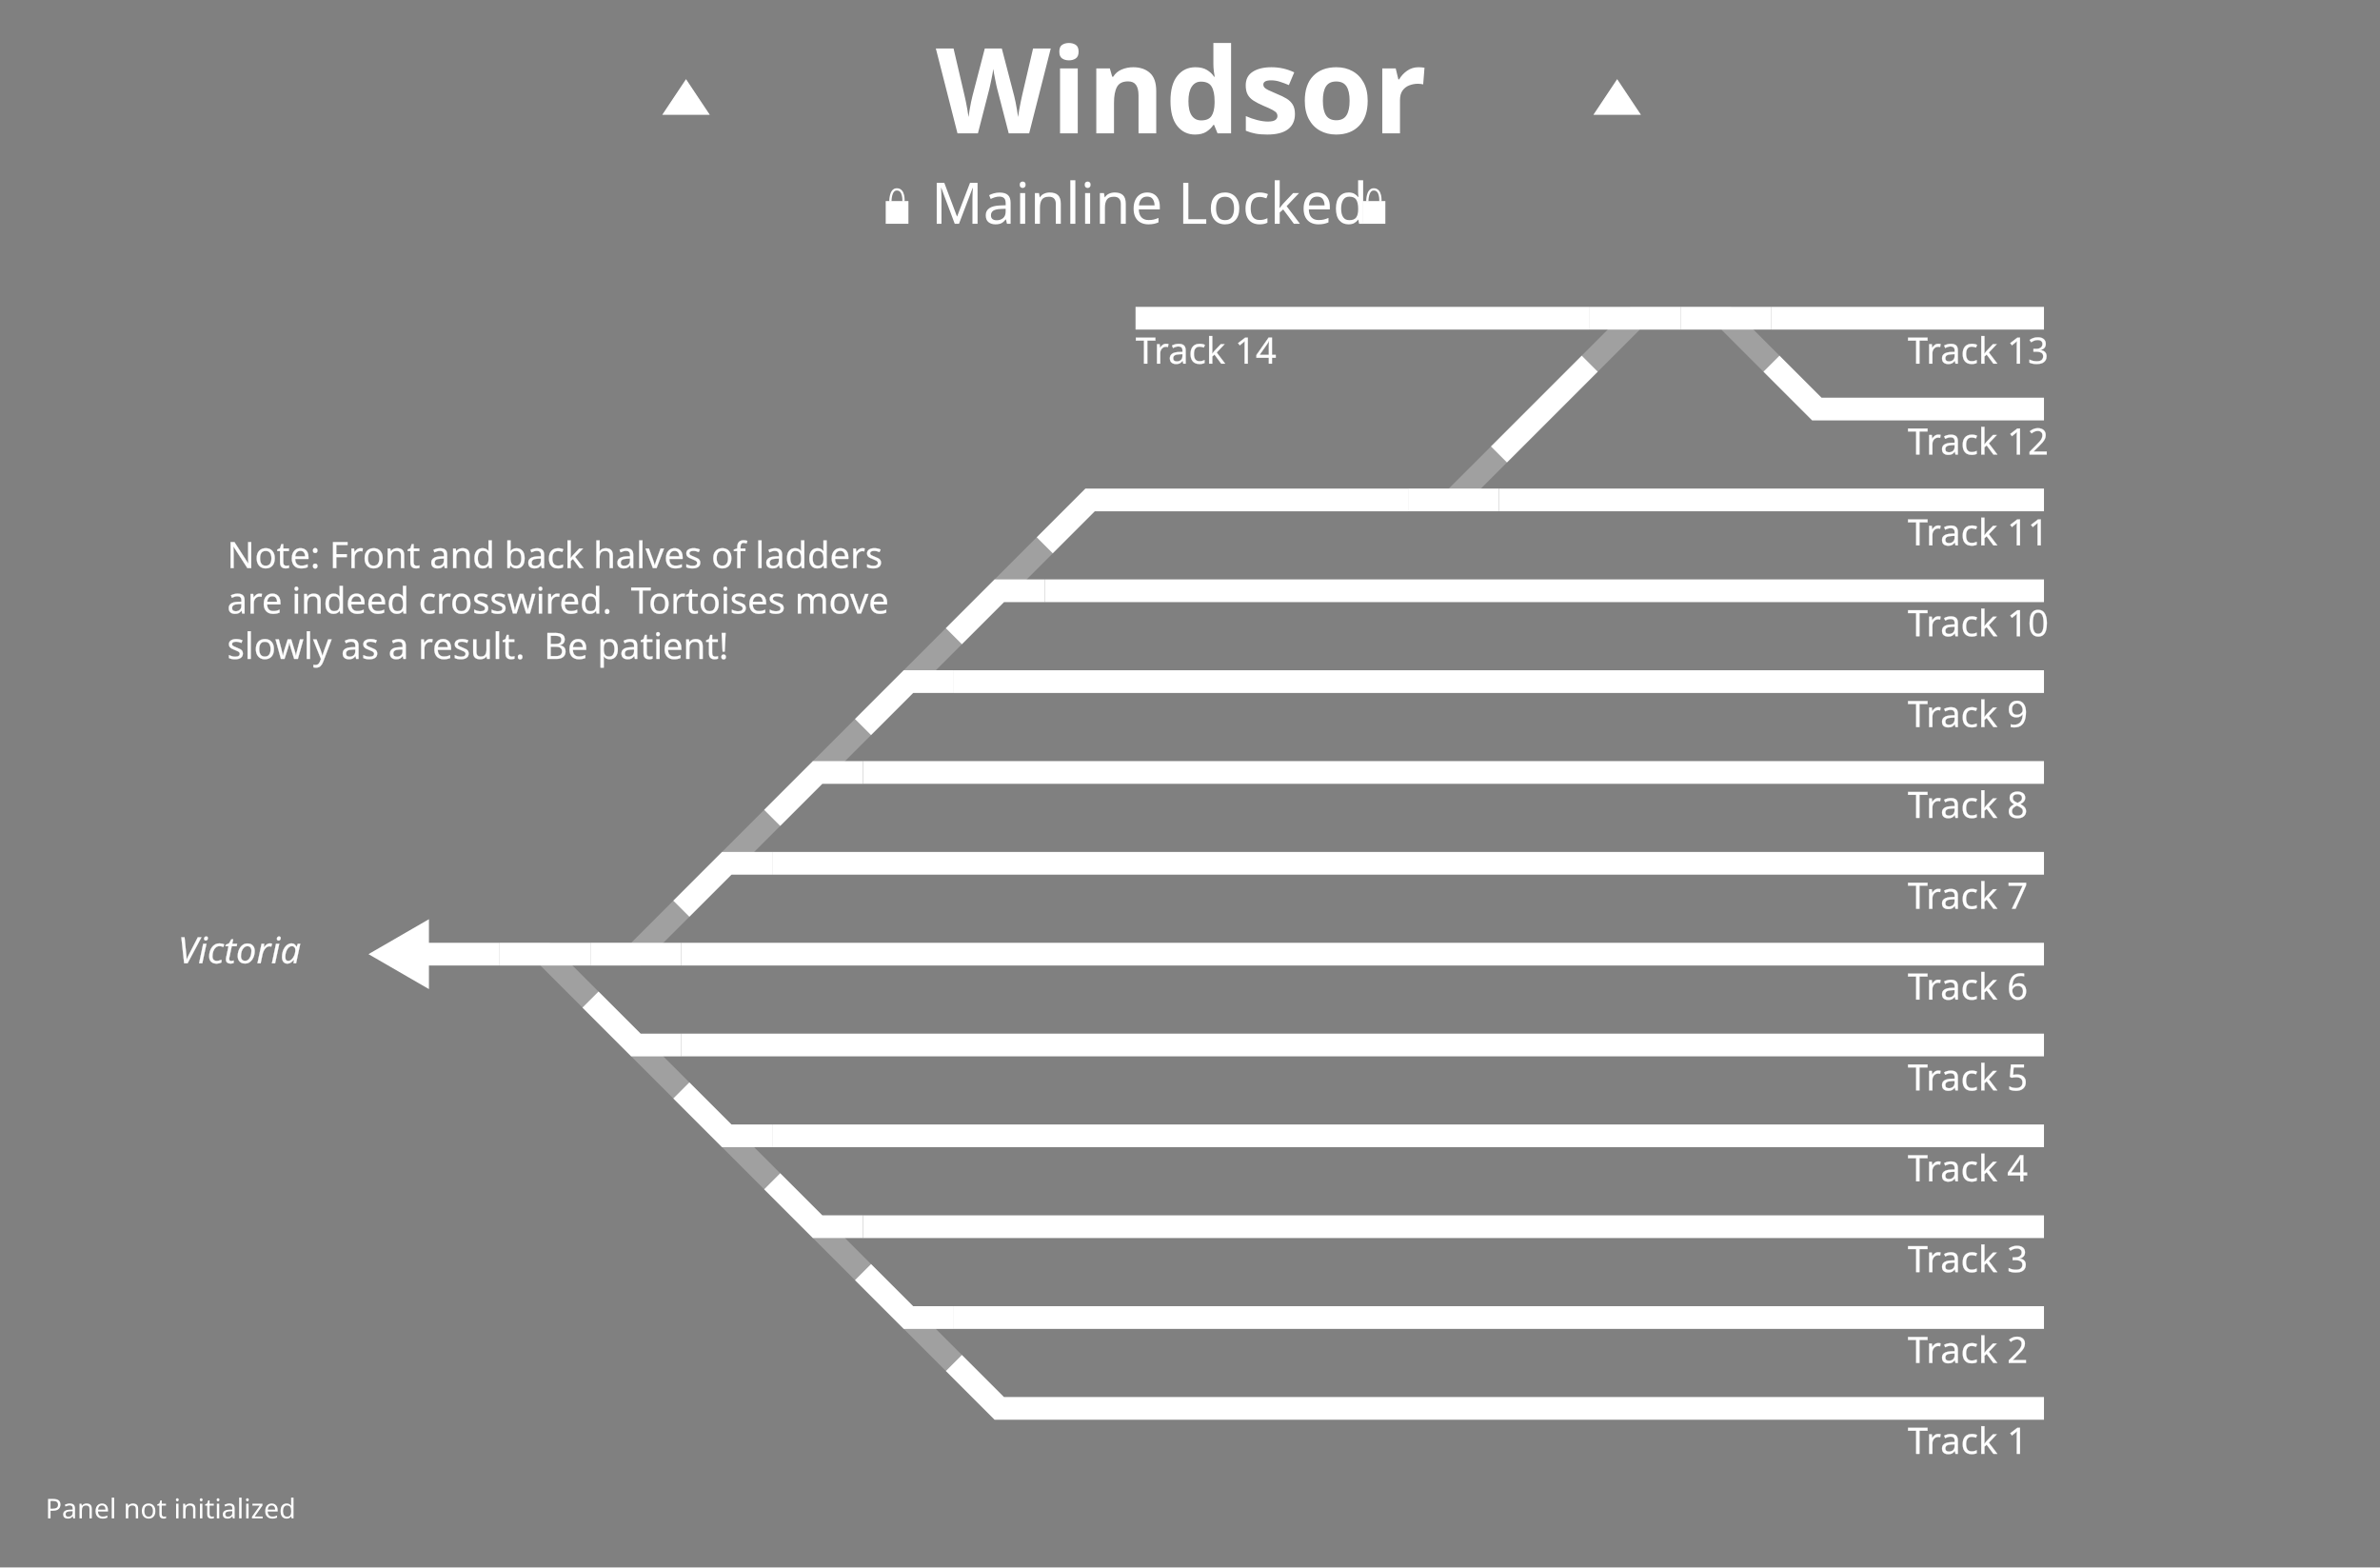
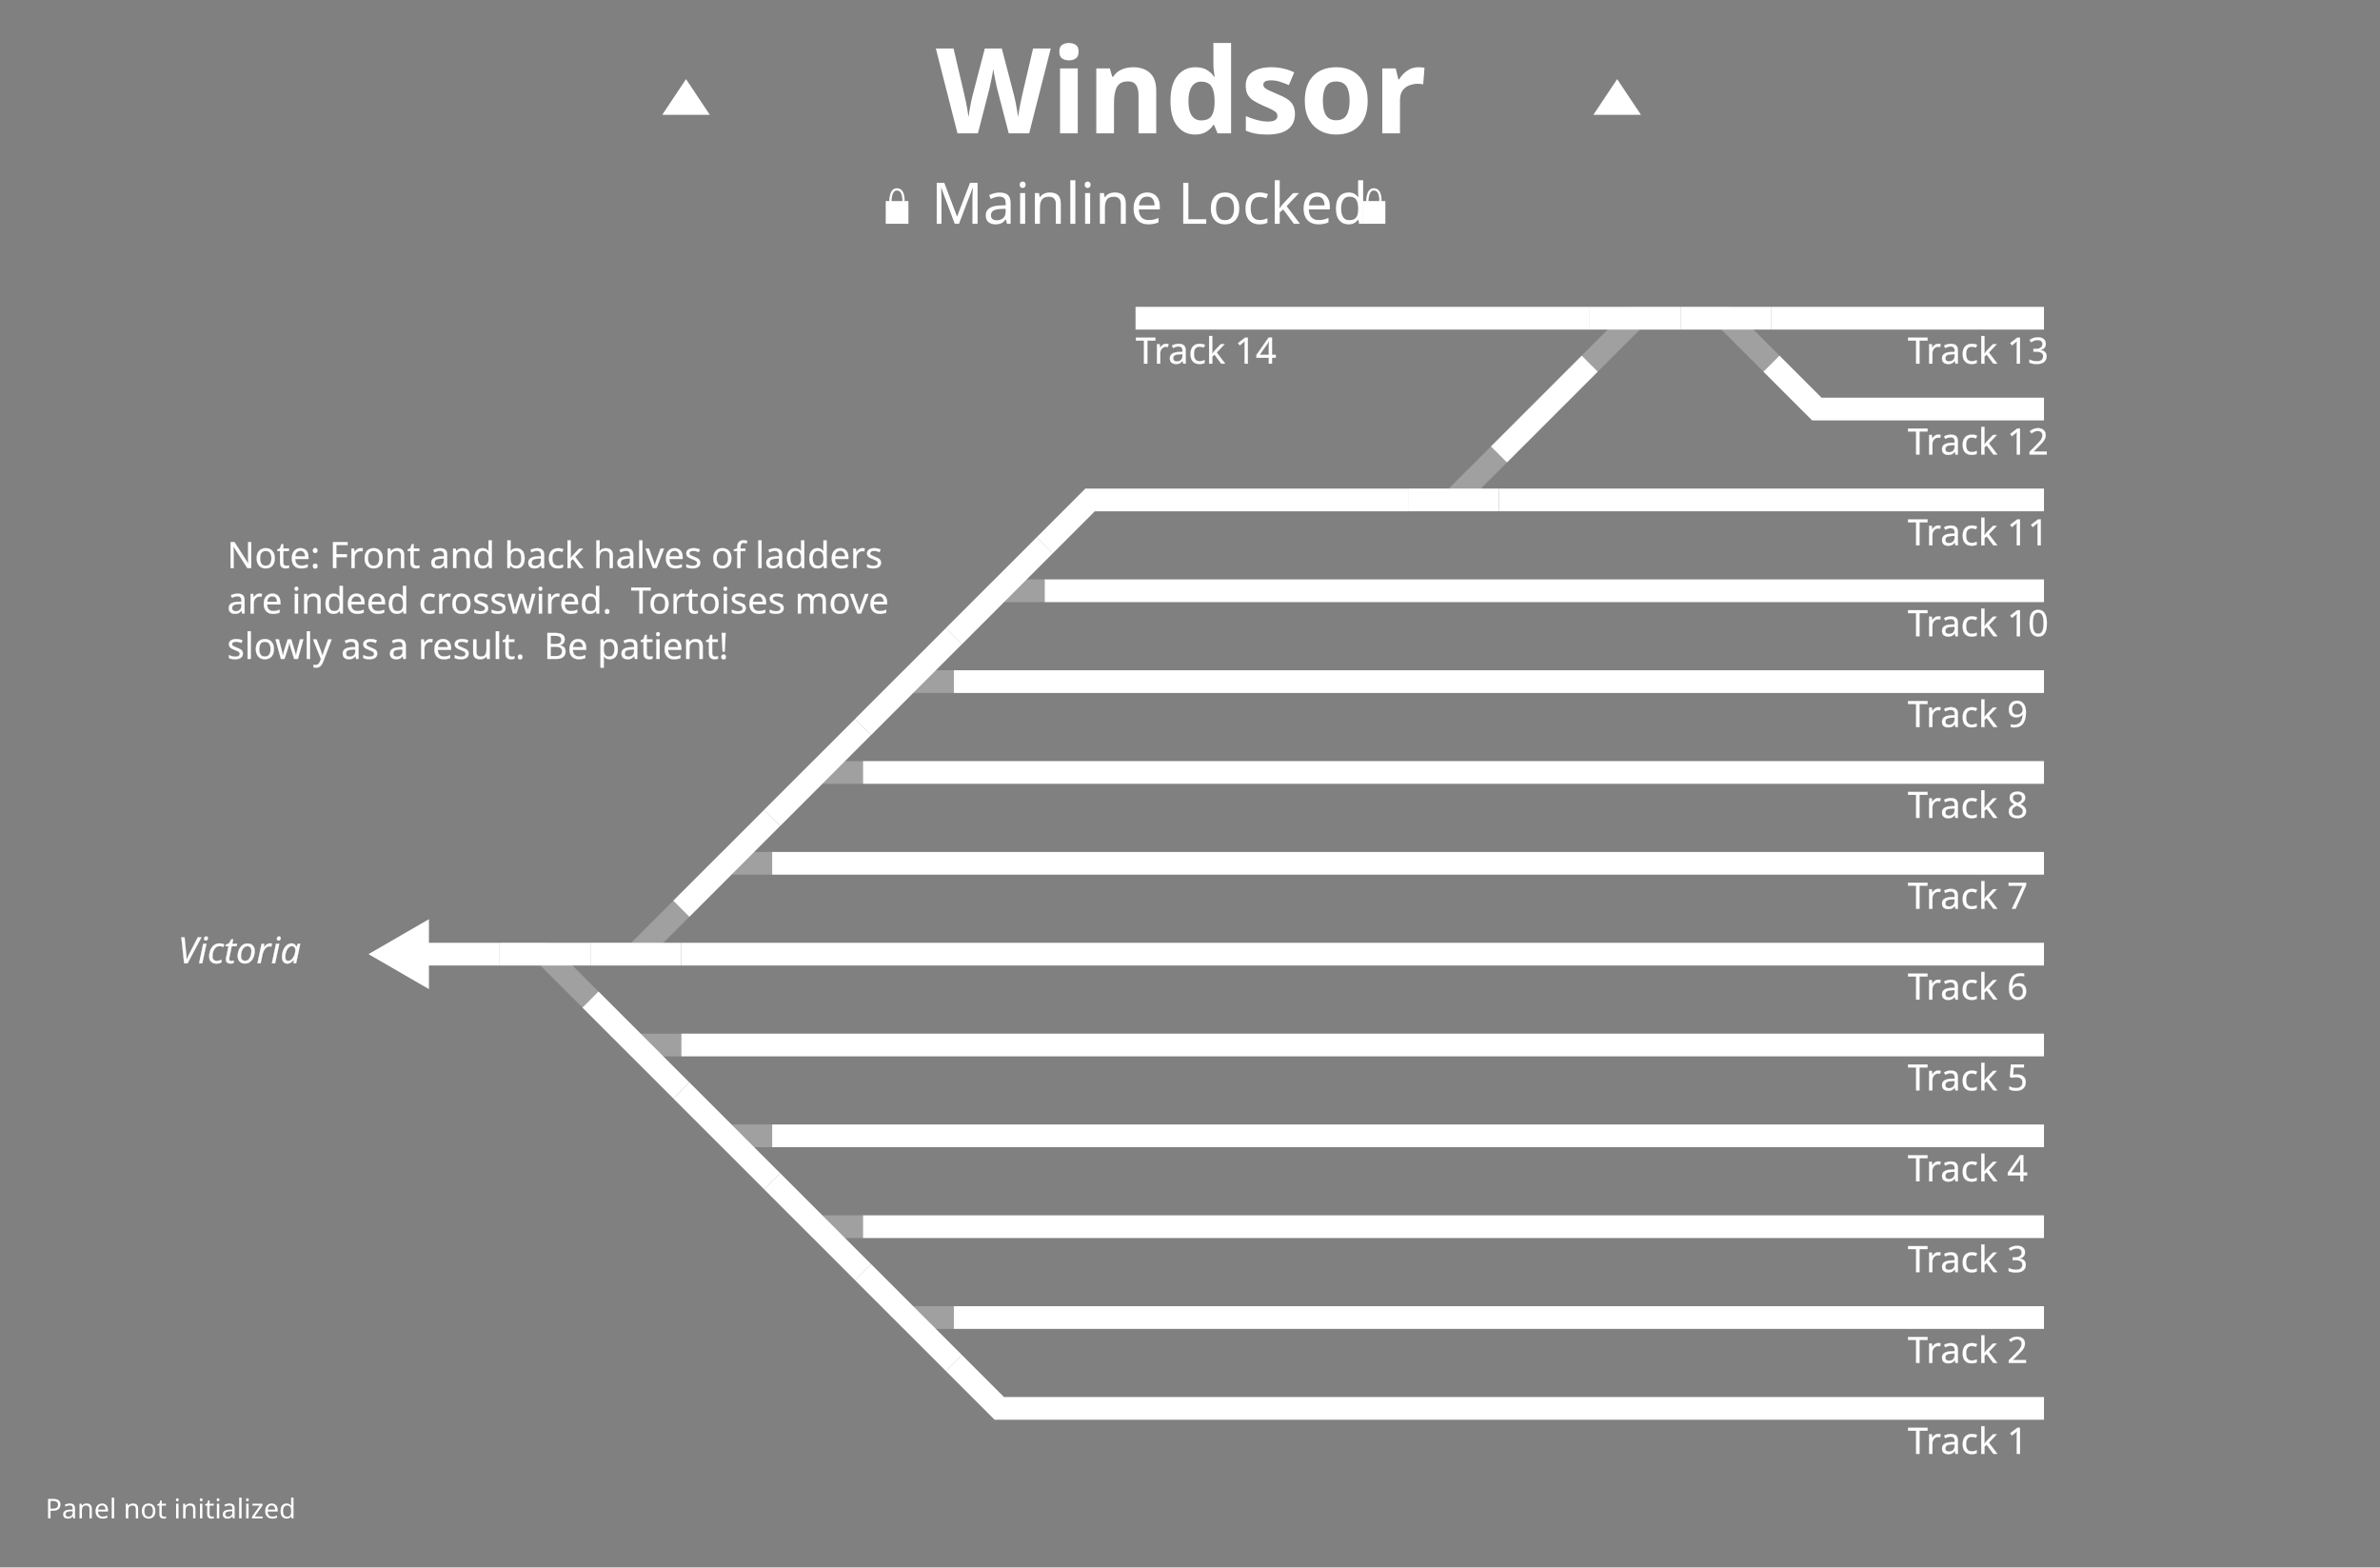
<svg xmlns="http://www.w3.org/2000/svg" xmlns:xlink="http://www.w3.org/1999/xlink" width="1047.958" height="690.115" id="svg2" version="1.1">
  <defs id="defs4">
    <linearGradient id="linearGradient5066">
      <stop style="stop-color:#000000;stop-opacity:0.188;" offset="0" id="stop5068" />
      <stop style="stop-color:#000000;stop-opacity:0;" offset="1" id="stop5070" />
    </linearGradient>
    <linearGradient id="linearGradient4692">
      <stop id="stop4694" offset="0" style="stop-color:#ffffff;stop-opacity:0.753;" />
      <stop id="stop4696" offset="1" style="stop-color:#ffffff;stop-opacity:0;" />
    </linearGradient>
    <linearGradient id="linearGradient4186">
      <stop style="stop-color:#808080;stop-opacity:1;" offset="0" id="stop4188" />
      <stop style="stop-color:#000000;stop-opacity:0;" offset="1" id="stop4190" />
    </linearGradient>
    <linearGradient id="linearGradient4137" paint="solid">
      <stop style="stop-color:#00ff00;stop-opacity:1;" offset="0" id="stop4139" />
    </linearGradient>
    <linearGradient xlink:href="#linearGradient4186" id="linearGradient4976" gradientUnits="userSpaceOnUse" x1="39.5" y1="75.114" x2="70.5" y2="75.114" />
    <linearGradient xlink:href="#linearGradient4186" id="linearGradient4978" gradientUnits="userSpaceOnUse" x1="39.5" y1="75.114" x2="70.5" y2="75.114" />
    <radialGradient xlink:href="#linearGradient4692" id="radialGradient5060" gradientUnits="userSpaceOnUse" cx="55" cy="75.114" fx="55" fy="75.114" r="15" />
    <radialGradient xlink:href="#linearGradient5066" id="radialGradient5064" gradientUnits="userSpaceOnUse" cx="55" cy="75.114" fx="55" fy="75.114" r="15" />
    <radialGradient xlink:href="#linearGradient4692" id="radialGradient4247" gradientUnits="userSpaceOnUse" cx="55" cy="75.114" fx="55" fy="75.114" r="15" />
    <radialGradient xlink:href="#linearGradient5066" id="radialGradient4249" gradientUnits="userSpaceOnUse" cx="55" cy="75.114" fx="55" fy="75.114" r="15" />
    <radialGradient xlink:href="#linearGradient5066" id="radialGradient4251" gradientUnits="userSpaceOnUse" cx="55" cy="75.114" fx="55" fy="75.114" r="15" />
    <linearGradient xlink:href="#linearGradient4186" id="linearGradient4253" gradientUnits="userSpaceOnUse" x1="39.5" y1="75.114" x2="70.5" y2="75.114" />
    <linearGradient xlink:href="#linearGradient4186" id="linearGradient4255" gradientUnits="userSpaceOnUse" x1="39.5" y1="75.114" x2="70.5" y2="75.114" />
    <marker orient="auto" refY="0" refX="0.6" id="TriangleAuthNBMarker" style="overflow:visible">
      <path id="TriangleAuthNBMarkerPath" d="m 5.77,0 -8.65,5 0,-10 8.65,5 z" style="fill:#00ff00;fill-rule:evenodd;stroke:#00ff00;stroke-width:1pt;marker-start:none" transform="scale(0.2,0.2)" />
    </marker>
    <marker orient="auto" refY="0" refX="-0.6" id="TriangleAuthSBMarker" style="overflow:visible">
      <path id="TriangleAuthSBMarkerPath" d="m 5.77,0 -8.65,5 0,-10 8.65,5 z" style="fill:#00ff00;fill-rule:evenodd;stroke:#00ff00;stroke-width:1pt;marker-start:none" transform="scale(-0.2,-0.2)" />
    </marker>
    <marker orient="auto" refY="0" refX="0.6" id="TriangleOccupiedNBMarker" style="overflow:visible">
      <path id="TriangleOccupiedNBMarkerPath" d="m 5.77,0 -8.65,5 0,-10 8.65,5 z" style="fill:#ff0000;fill-rule:evenodd;stroke:#ff0000;stroke-width:1pt;marker-start:none" transform="scale(0.2,0.2)" />
    </marker>
    <marker orient="auto" refY="0" refX="-0.6" id="TriangleOccupiedSBMarker" style="overflow:visible">
      <path id="TriangleOccupiedSBMarkerPath" d="m 5.77,0 -8.65,5 0,-10 8.65,5 z" style="fill:#ff0000;fill-rule:evenodd;stroke:#ff0000;stroke-width:1pt;marker-start:none" transform="scale(-0.2,-0.2)" />
    </marker>
    <marker orient="auto" refY="0" refX="0" id="TriangleOutM" style="overflow:visible">
      <path id="path4051" d="m 5.77,0 -8.65,5 0,-10 8.65,5 z" style="fill:#ffffff;fill-rule:evenodd;stroke:#ffffff;stroke-width:1pt;marker-start:none" transform="scale(0.25,0.25)" />
    </marker>
    <marker orient="auto" refY="0" refX="0" id="StopM" style="overflow:visible">
      <path id="path4078" d="M 0,5.65 0,-5.65" style="fill:none;stroke:#ffffff;stroke-width:2pt" transform="scale(0.4,0.4)" />
    </marker>
    <marker orient="auto" refY="0" refX="0" id="TriangleInM" style="overflow:visible">
      <path id="path4042" d="m 5.77,0 -8.65,5 0,-10 8.65,5 z" style="fill:#ffffff;fill-rule:evenodd;stroke:#ffffff;stroke-width:1pt;marker-start:none" transform="scale(-0.25,-0.25)" />
    </marker>
    <symbol id="turnout_0deg">
      <path style="fill:none;stroke:#ffffff;stroke-width:10;stroke-linecap:butt;stroke-linejoin:miter;stroke-miterlimit:4;stroke-opacity:0.25;stroke-dasharray:none" d="m 80,300 40,0" id="path3179" />
      <path id="path3181" d="m 80,280 20,20" style="fill:none;stroke:#ffffff;stroke-width:10;stroke-linecap:butt;stroke-linejoin:miter;stroke-miterlimit:4;stroke-opacity:0.25;stroke-dasharray:none" />
    </symbol>
    <symbol id="turnout_45deg">
      <path id="path3201" d="m 260,360 40,40" style="fill:none;stroke:#ffffff;stroke-width:10;stroke-linecap:butt;stroke-linejoin:miter;stroke-miterlimit:4;stroke-opacity:0.25;stroke-dasharray:none" />
      <path style="fill:none;stroke:#ffffff;stroke-width:10;stroke-linecap:butt;stroke-linejoin:miter;stroke-miterlimit:4;stroke-opacity:0.25;stroke-dasharray:none" d="m 260,380 20,0" id="path3203" />
    </symbol>
    <symbol id="ds">
      <path id="path3193" d="m 200,520 30,0" style="fill:none;stroke:#ffffff;stroke-width:10;stroke-linecap:butt;stroke-linejoin:miter;stroke-miterlimit:4;stroke-opacity:0.25;stroke-dasharray:none" />
      <path id="path3195" d="m 210,500 20,20" style="fill:none;stroke:#ffffff;stroke-width:10;stroke-linecap:butt;stroke-linejoin:round;stroke-miterlimit:4;stroke-opacity:0.25;stroke-dasharray:none" />
      <use height="690.115" width="1047.958" y="0" x="0" xlink:href="#doubleslip_guard" id="use3197" />
    </symbol>
    <symbol id="turnout_0deg_normal">
      <path id="turnout_0deg_normalSelected" d="m 80,300 40,0" style="fill:none;stroke:#ffffff;stroke-width:10;stroke-linecap:butt;stroke-linejoin:miter;stroke-miterlimit:4;stroke-opacity:1;stroke-dasharray:none;cursor:pointer" />
      <path style="fill:none;stroke:#ffffff;stroke-width:10;stroke-linecap:butt;stroke-linejoin:miter;stroke-miterlimit:4;stroke-opacity:0.25;stroke-dasharray:none;cursor:pointer" d="m 80,280 20,20" id="turnout_0deg_reverseUnselected" />
    </symbol>
    <symbol id="turnout_0deg_reverse">
      <path style="fill:none;stroke:#ffffff;stroke-width:10;stroke-linecap:butt;stroke-linejoin:miter;stroke-miterlimit:4;stroke-opacity:1;stroke-dasharray:none;cursor:pointer" d="m 80,280 20,20 20,0" id="turnout_0deg_reverseSelected" />
      <path id="turnout_0deg_normalUnselected" d="m 80,300 20,0" style="fill:none;stroke:#ffffff;stroke-width:10;stroke-linecap:butt;stroke-linejoin:miter;stroke-miterlimit:4;stroke-opacity:0.25;stroke-dasharray:none;cursor:pointer" />
    </symbol>
    <symbol id="turnout_45deg_reverse">
      <path id="turnout_45deg_reverseSelected" d="m 260,380 20,0 20,20" style="fill:none;stroke:#ffffff;stroke-width:10;stroke-linecap:butt;stroke-linejoin:miter;stroke-miterlimit:4;stroke-opacity:1;stroke-dasharray:none;cursor:pointer" />
      <path style="fill:none;stroke:#ffffff;stroke-width:10;stroke-linecap:butt;stroke-linejoin:miter;stroke-miterlimit:4;stroke-opacity:0.25;stroke-dasharray:none;cursor:pointer" d="m 260,360 20,20" id="turnout_45deg_normalUnselected" />
    </symbol>
    <symbol id="turnout_45deg_normal">
      <path style="fill:none;stroke:#ffffff;stroke-width:10;stroke-linecap:butt;stroke-linejoin:miter;stroke-miterlimit:4;stroke-opacity:1;stroke-dasharray:none;cursor:pointer" d="m 260,360 40,40" id="turnout_45deg_normalSelected" />
      <path id="turnout_45deg_reverseUnselected" d="m 260,380 20,0" style="fill:none;stroke:#ffffff;stroke-width:10;stroke-linecap:butt;stroke-linejoin:miter;stroke-miterlimit:4;stroke-opacity:0.25;stroke-dasharray:none;cursor:pointer" />
    </symbol>
    <symbol id="ds_normal">
      <path style="fill:none;stroke:#ffffff;stroke-width:10;stroke-linecap:butt;stroke-linejoin:miter;stroke-miterlimit:4;stroke-opacity:1;stroke-dasharray:none;cursor:pointer" d="m 200,520 30,0" id="ds_normal_selected" />
      <path style="fill:none;stroke:#ffffff;stroke-width:10;stroke-linecap:butt;stroke-linejoin:round;stroke-miterlimit:4;stroke-opacity:0.25;stroke-dasharray:none;cursor:pointer" d="m 210,500 20,20" id="ds_normal_unselected" />
      <use id="ds_normal_guard" xlink:href="#doubleslip_guard" x="0" y="0" width="1047.958" height="690.115" />
    </symbol>
    <symbol id="ds_reverse">
      <path id="ds_reverse_selected" d="m 210,500 20,20 2.071,0" style="fill:none;stroke:#ffffff;stroke-width:10;stroke-linecap:butt;stroke-linejoin:round;stroke-miterlimit:4;stroke-opacity:1;stroke-dasharray:none;cursor:pointer" />
      <path id="ds_reverse_unselected" d="m 200,520 30,0" style="fill:none;stroke:#ffffff;stroke-width:10;stroke-linecap:butt;stroke-linejoin:miter;stroke-miterlimit:4;stroke-opacity:0.25;stroke-dasharray:none;cursor:pointer" />
      <use height="690.115" width="1047.958" y="0" x="0" xlink:href="#doubleslip_guard" id="ds_reverse_guard" />
    </symbol>
    <symbol id="doubleslip_guard">
      <path style="fill:none;stroke:#ffffff;stroke-width:2;stroke-linecap:butt;stroke-linejoin:round;stroke-miterlimit:4;stroke-opacity:0.25;stroke-dasharray:none;cursor:pointer" d="m 221,501 12,12 10,0" id="path3187" />
      <path id="path3189" d="m 210,527 7,0" style="fill:none;stroke:#ffffff;stroke-width:2;stroke-linecap:butt;stroke-linejoin:round;stroke-miterlimit:4;stroke-opacity:0.25;stroke-dasharray:none;cursor:pointer" />
    </symbol>
    <symbol id="dblxovr_0deg_normal">
      <path style="opacity:0.203;fill:none;stroke:#ffffff;stroke-width:10;stroke-linecap:butt;stroke-linejoin:miter;stroke-miterlimit:4;stroke-opacity:1;stroke-dasharray:none;cursor:pointer" d="m 600,574.094 20,0 40,-40 20,0" id="path3963" />
      <path style="fill:none;stroke:#ffffff;stroke-width:10;stroke-linecap:butt;stroke-linejoin:miter;stroke-miterlimit:4;stroke-opacity:1;stroke-dasharray:none;cursor:pointer" d="m 600,534.094 80,0" id="path3965" />
      <path id="path3967" d="m 600,534.094 20,0 16.461,16.461" style="opacity:0.198;fill:none;stroke:#ffffff;stroke-width:10;stroke-linecap:butt;stroke-linejoin:miter;stroke-miterlimit:4;stroke-opacity:1;stroke-dasharray:none;cursor:pointer" />
      <path id="path3969" d="m 600,574.094 80,0" style="fill:none;stroke:#ffffff;stroke-width:10;stroke-linecap:butt;stroke-linejoin:miter;stroke-miterlimit:4;stroke-opacity:1;stroke-dasharray:none;cursor:pointer" />
      <path style="opacity:0.198;fill:none;stroke:#ffffff;stroke-width:10;stroke-linecap:butt;stroke-linejoin:miter;stroke-miterlimit:4;stroke-opacity:1;stroke-dasharray:none;cursor:pointer" d="m 680,574.094 -20,0 -16.461,-16.461" id="path3973" />
    </symbol>
    <symbol id="dblxovr_0deg_reverse">
      <path transform="translate(0,3.979257)" id="path3953" d="m 600,570.115 20,0 40,-40 20,0" style="fill:none;stroke:#ffffff;stroke-width:10;stroke-linecap:butt;stroke-linejoin:miter;stroke-miterlimit:4;stroke-opacity:1;stroke-dasharray:none;cursor:pointer" />
      <path id="path3959" d="m 600,574.094 80,0" style="opacity:0.25;fill:none;stroke:#ffffff;stroke-width:10;stroke-linecap:butt;stroke-linejoin:miter;stroke-miterlimit:4;stroke-opacity:1;stroke-dasharray:none;cursor:pointer" />
      <path style="fill:none;stroke:#ffffff;stroke-width:10;stroke-linecap:butt;stroke-linejoin:miter;stroke-miterlimit:4;stroke-opacity:1;stroke-dasharray:none;cursor:pointer" d="m 600,534.094 20,0 40,40 20,0" id="path3955" />
      <path style="opacity:0.25;fill:none;stroke:#ffffff;stroke-width:10;stroke-linecap:butt;stroke-linejoin:miter;stroke-miterlimit:4;stroke-opacity:1;stroke-dasharray:none;cursor:pointer" d="m 600,534.094 80,0" id="path3961" />
    </symbol>
    <symbol id="dblxovr_45deg_normal">
      <path style="opacity:0.25;fill:none;stroke:#ffffff;stroke-width:10;stroke-linecap:butt;stroke-linejoin:miter;stroke-miterlimit:4;stroke-opacity:1;stroke-dasharray:none;cursor:pointer" d="m 740,594.094 0,25" id="path3916" />
      <path style="opacity:0.25;fill:none;stroke:#ffffff;stroke-width:10;stroke-linecap:butt;stroke-linejoin:miter;stroke-miterlimit:4;stroke-opacity:1;stroke-dasharray:none;cursor:pointer" d="m 710,624.094 60,0" id="path3918" />
      <path style="fill:none;stroke:#ffffff;stroke-width:10;stroke-linecap:butt;stroke-linejoin:miter;stroke-miterlimit:4;stroke-opacity:1;stroke-dasharray:none;cursor:pointer" d="m 720,574.094 70,70" id="path3920" />
      <path id="path3922" d="m 690,604.094 70,70" style="fill:none;stroke:#ffffff;stroke-width:10;stroke-linecap:butt;stroke-linejoin:miter;stroke-miterlimit:4;stroke-opacity:1;stroke-dasharray:none;cursor:pointer" />
      <path id="path3924" d="m 740,629.094 0,25" style="opacity:0.25;fill:none;stroke:#ffffff;stroke-width:10;stroke-linecap:butt;stroke-linejoin:miter;stroke-miterlimit:4;stroke-opacity:1;stroke-dasharray:none;cursor:pointer" />
    </symbol>
    <symbol id="dblxovr_45deg_reverse">
      <path id="path3122" d="m 720,574.094 20,20 0,60 20,20" style="fill:none;stroke:#ffffff;stroke-width:10;stroke-linecap:butt;stroke-linejoin:miter;stroke-miterlimit:4;stroke-opacity:1;stroke-dasharray:none;cursor:pointer" />
      <path id="path3124" d="m 690,604.094 20,20 60,0 20,20" style="fill:none;stroke:#ffffff;stroke-width:10;stroke-linecap:butt;stroke-linejoin:miter;stroke-miterlimit:4;stroke-opacity:1;stroke-dasharray:none;cursor:pointer" />
      <path id="path3912" d="m 720,574.094 70,70" style="opacity:0.25;fill:none;stroke:#ffffff;stroke-width:10;stroke-linecap:butt;stroke-linejoin:miter;stroke-miterlimit:4;stroke-opacity:1;stroke-dasharray:none;cursor:pointer" />
      <path style="opacity:0.25;fill:none;stroke:#ffffff;stroke-width:10;stroke-linecap:butt;stroke-linejoin:miter;stroke-miterlimit:4;stroke-opacity:1;stroke-dasharray:none;cursor:pointer" d="m 690,604.094 70,70" id="path3914" />
    </symbol>
  </defs>
  <g id="backgroundLayer" transform="translate(0,-312.2474)">
    <rect style="fill:#808080;fill-opacity:1;fill-rule:evenodd;stroke:none" id="panelBackground" width="1047.958" height="690.115" x="0" y="312.247" />
  </g>
  <g id="textLayer" transform="translate(0,-3.979759)" style="display:inline">
    <text xml:space="preserve" style="font-size:52.338px;font-style:normal;font-variant:normal;font-weight:bold;font-stretch:normal;text-align:start;line-height:125%;letter-spacing:0px;word-spacing:0px;writing-mode:lr-tb;text-anchor:start;fill:#ffffff;fill-opacity:1;stroke:none;font-family:Trebuchet MS;-inkscape-font-specification:Trebuchet MS Bold" x="412.068" y="62.691" id="panelTitle">
      <tspan id="tspan3823" x="412.068" y="62.691">Windsor</tspan>
    </text>
    <text id="panelStatus" y="672.511" x="20" style="font-size:12px;font-style:normal;font-variant:normal;font-weight:normal;font-stretch:normal;text-align:start;line-height:125%;letter-spacing:0px;word-spacing:0px;writing-mode:lr-tb;text-anchor:start;fill:#ffffff;fill-opacity:1;stroke:none;font-family:Trebuchet MS;-inkscape-font-specification:Trebuchet MS" xml:space="preserve">
      <tspan y="672.511" x="20" id="tspanPanelStatus">Panel not initialized</tspan>
    </text>
    <path style="fill:#ffffff;fill-opacity:1;stroke:#ffffff;stroke-width:0.5px;stroke-linecap:butt;stroke-linejoin:miter;stroke-opacity:1" d="m 302.068,39.274 -10,15 20,0 z" id="leftLevelTriangle" />
    <use x="0" y="0" xlink:href="#leftLevelTriangle" id="rightLevelTriangle" transform="translate(410,9.8281146e-8)" width="1047.958" height="690.115" />
    <g id="mainlineLockedGroup" transform="translate(10,-1.582807)">
      <text xml:space="preserve" style="font-size:25.23px;font-style:normal;font-variant:normal;font-weight:normal;font-stretch:normal;text-align:start;line-height:125%;letter-spacing:0px;word-spacing:0px;writing-mode:lr-tb;text-anchor:start;fill:#ffffff;fill-opacity:1;stroke:none;font-family:Trebuchet MS;-inkscape-font-specification:Trebuchet MS" x="400" y="104.094" id="mainlineLockedText">
        <tspan y="104.094" x="400" id="tspan3321">Mainline Locked</tspan>
      </text>
      <g id="leftLock">
        <rect id="lockBody" width="10" height="10" x="380" y="94.094" style="fill:#ffffff;fill-opacity:1;stroke:none" />
        <path style="fill:none;stroke:#ffffff;stroke-width:1px;stroke-linecap:butt;stroke-linejoin:miter;stroke-opacity:1" d="m 382.068,94.274 c 0,0 -0.12,-5.383 2.818,-5.323 3.358,-0.06 2.924,5.323 2.924,5.323" id="path4159" />
      </g>
      <use height="690.115" width="1047.958" transform="translate(210,1.3237304e-6)" id="rightLock" xlink:href="#leftLock" y="0" x="0" />
    </g>
    <text xml:space="preserve" style="font-size:16px;font-style:normal;font-variant:normal;font-weight:normal;font-stretch:normal;text-align:start;line-height:125%;letter-spacing:0px;word-spacing:0px;writing-mode:lr-tb;text-anchor:start;fill:#ffffff;fill-opacity:1;stroke:#ffffff;stroke-width:0.1;stroke-miterlimit:4;stroke-opacity:1;stroke-dasharray:none;display:inline;font-family:Trebuchet MS;-inkscape-font-specification:Trebuchet MS" x="100" y="254.095" id="text3162">
      <tspan id="tspan3164" x="100" y="254.095">Note: Front and back halves of ladders</tspan>
      <tspan x="100" y="274.094" id="tspan3176">are indeed crosswired.  Tortoises move</tspan>
      <tspan x="100" y="294.094" id="tspan3179">slowly as a result.  Be patient!</tspan>
    </text>
  </g>
  <g id="industrialTrackLayer" transform="translate(0,-3.979759)" style="display:inline">
    <g id="g3199" transform="matrix(-1,0,0,-1,1300,678.189)">
      <path style="opacity:0.25;fill:none;stroke:#ffffff;stroke-width:10;stroke-linecap:butt;stroke-linejoin:miter;stroke-miterlimit:4;stroke-opacity:1;stroke-dasharray:none" d="m 520,514.095 20,20 20,0" id="TO993.R" />
      <path id="TO993.N" d="m 520,534.095 40,0" style="fill:none;stroke:#ffffff;stroke-width:10;stroke-linecap:butt;stroke-linejoin:miter;stroke-miterlimit:4;stroke-opacity:1;stroke-dasharray:none" />
    </g>
    <g id="g127" transform="matrix(1,0,0,-1,180,678.189)">
      <path style="opacity:0.25;fill:none;stroke:#ffffff;stroke-width:10;stroke-linecap:butt;stroke-linejoin:miter;stroke-miterlimit:4;stroke-opacity:1;stroke-dasharray:none" d="m 520,514.095 20,20 20,0" id="TO992A.N" />
      <path id="TO992A.R" d="m 520,534.095 40,0" style="fill:none;stroke:#ffffff;stroke-width:10;stroke-linecap:butt;stroke-linejoin:miter;stroke-miterlimit:4;stroke-opacity:1;stroke-dasharray:none" />
    </g>
    <g id="g131" transform="matrix(-1,0,0,1,1180,-310)">
      <path style="opacity:0.25;fill:none;stroke:#ffffff;stroke-width:10;stroke-linecap:butt;stroke-linejoin:miter;stroke-miterlimit:4;stroke-opacity:1;stroke-dasharray:none" d="m 520,514.095 20,20 20,0" id="TO992B.N" />
      <path id="TO992B.R" d="m 520,534.095 40,0" style="fill:none;stroke:#ffffff;stroke-width:10;stroke-linecap:butt;stroke-linejoin:miter;stroke-miterlimit:4;stroke-opacity:1;stroke-dasharray:none" />
    </g>
    <g id="g135" transform="matrix(-1,0,0,1,820,-110)">
      <path style="opacity:0.25;fill:none;stroke:#ffffff;stroke-width:10;stroke-linecap:butt;stroke-linejoin:miter;stroke-miterlimit:4;stroke-opacity:1;stroke-dasharray:none" d="m 520,514.095 20,20 20,0" id="TO982A.N" />
      <path id="TO982A.R" d="m 520,534.095 40,0" style="fill:none;stroke:#ffffff;stroke-width:10;stroke-linecap:butt;stroke-linejoin:miter;stroke-miterlimit:4;stroke-opacity:1;stroke-dasharray:none" />
    </g>
    <g id="g139" transform="matrix(-1,0,0,-1,780,958.189)">
      <path style="opacity:0.25;fill:none;stroke:#ffffff;stroke-width:10;stroke-linecap:butt;stroke-linejoin:miter;stroke-miterlimit:4;stroke-opacity:1;stroke-dasharray:none" d="m 520,514.095 20,20 20,0" id="TO980.R" />
      <path id="TO980.N" d="m 520,534.095 40,0" style="fill:none;stroke:#ffffff;stroke-width:10;stroke-linecap:butt;stroke-linejoin:miter;stroke-miterlimit:4;stroke-opacity:1;stroke-dasharray:none" />
    </g>
    <g id="g3187" transform="translate(-140,50.00001)">
-       <path style="fill:none;stroke:#ffffff;stroke-width:10;stroke-linecap:butt;stroke-linejoin:miter;stroke-miterlimit:4;stroke-opacity:1;stroke-dasharray:none" d="m 440,414.094 -20,0 -20,-20" id="TO982B.R" />
-       <path id="TO982B.N" d="m 440,434.094 c -13.333,-13.333 -26.667,-26.667 -40,-40" style="opacity:0.25;fill:none;stroke:#ffffff;stroke-width:10;stroke-linecap:butt;stroke-linejoin:miter;stroke-miterlimit:4;stroke-opacity:1;stroke-dasharray:none" />
+       <path style="opacity:0.25;fill:none;stroke:#ffffff;stroke-width:10;stroke-linecap:butt;stroke-linejoin:miter;stroke-miterlimit:4;stroke-opacity:1;stroke-dasharray:none" d="m 440,414.094 -20,0 -20,-20" id="TO982B.R" />
+       <path id="TO982B.N" d="m 440,434.094 c -13.333,-13.333 -26.667,-26.667 -40,-40" style="fill:none;stroke:#ffffff;stroke-width:10;stroke-linecap:butt;stroke-linejoin:miter;stroke-miterlimit:4;stroke-opacity:1;stroke-dasharray:none" />
    </g>
    <g id="g146" transform="matrix(1,0,0,-1,20,678.189)">
-       <path style="fill:none;stroke:#ffffff;stroke-width:10;stroke-linecap:butt;stroke-linejoin:miter;stroke-miterlimit:4;stroke-opacity:1;stroke-dasharray:none" d="m 440,414.094 -20,0 -20,-20" id="TO989.R" />
-       <path id="TO989.N" d="m 440,434.094 c -13.333,-13.333 -26.667,-26.667 -40,-40" style="opacity:0.25;fill:none;stroke:#ffffff;stroke-width:10;stroke-linecap:butt;stroke-linejoin:miter;stroke-miterlimit:4;stroke-opacity:1;stroke-dasharray:none" />
+       <path style="opacity:0.25;fill:none;stroke:#ffffff;stroke-width:10;stroke-linecap:butt;stroke-linejoin:miter;stroke-miterlimit:4;stroke-opacity:1;stroke-dasharray:none" d="m 440,414.094 -20,0 -20,-20" id="TO989.R" />
+       <path id="TO989.N" d="m 440,434.094 c -13.333,-13.333 -26.667,-26.667 -40,-40" style="fill:none;stroke:#ffffff;stroke-width:10;stroke-linecap:butt;stroke-linejoin:miter;stroke-miterlimit:4;stroke-opacity:1;stroke-dasharray:none" />
    </g>
    <g id="g150" transform="matrix(1,0,0,-1,-20,718.189)">
-       <path style="fill:none;stroke:#ffffff;stroke-width:10;stroke-linecap:butt;stroke-linejoin:miter;stroke-miterlimit:4;stroke-opacity:1;stroke-dasharray:none" d="m 440,414.094 -20,0 -20,-20" id="TO990A.N" />
-       <path id="TO990A.R" d="m 440,434.094 c -13.333,-13.333 -26.667,-26.667 -40,-40" style="opacity:0.25;fill:none;stroke:#ffffff;stroke-width:10;stroke-linecap:butt;stroke-linejoin:miter;stroke-miterlimit:4;stroke-opacity:1;stroke-dasharray:none" />
+       <path style="opacity:0.25;fill:none;stroke:#ffffff;stroke-width:10;stroke-linecap:butt;stroke-linejoin:miter;stroke-miterlimit:4;stroke-opacity:1;stroke-dasharray:none" d="m 440,414.094 -20,0 -20,-20" id="TO990A.N" />
+       <path id="TO990A.R" d="m 440,434.094 c -13.333,-13.333 -26.667,-26.667 -40,-40" style="fill:none;stroke:#ffffff;stroke-width:10;stroke-linecap:butt;stroke-linejoin:miter;stroke-miterlimit:4;stroke-opacity:1;stroke-dasharray:none" />
    </g>
    <g id="g154" transform="translate(-20,170)">
-       <path style="fill:none;stroke:#ffffff;stroke-width:10;stroke-linecap:butt;stroke-linejoin:miter;stroke-miterlimit:4;stroke-opacity:1;stroke-dasharray:none" d="m 440,414.094 -20,0 -20,-20" id="TO990B.N" />
-       <path id="TO990B.R" d="m 440,434.094 c -13.333,-13.333 -26.667,-26.667 -40,-40" style="opacity:0.25;fill:none;stroke:#ffffff;stroke-width:10;stroke-linecap:butt;stroke-linejoin:miter;stroke-miterlimit:4;stroke-opacity:1;stroke-dasharray:none" />
+       <path style="opacity:0.25;fill:none;stroke:#ffffff;stroke-width:10;stroke-linecap:butt;stroke-linejoin:miter;stroke-miterlimit:4;stroke-opacity:1;stroke-dasharray:none" d="m 440,414.094 -20,0 -20,-20" id="TO990B.N" />
+       <path id="TO990B.R" d="m 440,434.094 c -13.333,-13.333 -26.667,-26.667 -40,-40" style="fill:none;stroke:#ffffff;stroke-width:10;stroke-linecap:butt;stroke-linejoin:miter;stroke-miterlimit:4;stroke-opacity:1;stroke-dasharray:none" />
    </g>
    <g id="g158" transform="matrix(1,0,0,-1,-60,758.189)">
-       <path style="fill:none;stroke:#ffffff;stroke-width:10;stroke-linecap:butt;stroke-linejoin:miter;stroke-miterlimit:4;stroke-opacity:1;stroke-dasharray:none" d="m 440,414.094 -20,0 -20,-20" id="TO986A.R" />
-       <path id="TO986A.N" d="m 440,434.094 c -13.333,-13.333 -26.667,-26.667 -40,-40" style="opacity:0.25;fill:none;stroke:#ffffff;stroke-width:10;stroke-linecap:butt;stroke-linejoin:miter;stroke-miterlimit:4;stroke-opacity:1;stroke-dasharray:none" />
+       <path style="opacity:0.25;fill:none;stroke:#ffffff;stroke-width:10;stroke-linecap:butt;stroke-linejoin:miter;stroke-miterlimit:4;stroke-opacity:1;stroke-dasharray:none" d="m 440,414.094 -20,0 -20,-20" id="TO986A.R" />
+       <path id="TO986A.N" d="m 440,434.094 c -13.333,-13.333 -26.667,-26.667 -40,-40" style="fill:none;stroke:#ffffff;stroke-width:10;stroke-linecap:butt;stroke-linejoin:miter;stroke-miterlimit:4;stroke-opacity:1;stroke-dasharray:none" />
    </g>
    <g id="g162" transform="translate(-60,130)">
-       <path style="fill:none;stroke:#ffffff;stroke-width:10;stroke-linecap:butt;stroke-linejoin:miter;stroke-miterlimit:4;stroke-opacity:1;stroke-dasharray:none" d="m 440,414.094 -20,0 -20,-20" id="TO986B.R" />
-       <path id="TO986B.N" d="m 440,434.094 c -13.333,-13.333 -26.667,-26.667 -40,-40" style="opacity:0.25;fill:none;stroke:#ffffff;stroke-width:10;stroke-linecap:butt;stroke-linejoin:miter;stroke-miterlimit:4;stroke-opacity:1;stroke-dasharray:none" />
+       <path style="opacity:0.25;fill:none;stroke:#ffffff;stroke-width:10;stroke-linecap:butt;stroke-linejoin:miter;stroke-miterlimit:4;stroke-opacity:1;stroke-dasharray:none" d="m 440,414.094 -20,0 -20,-20" id="TO986B.R" />
+       <path id="TO986B.N" d="m 440,434.094 c -13.333,-13.333 -26.667,-26.667 -40,-40" style="fill:none;stroke:#ffffff;stroke-width:10;stroke-linecap:butt;stroke-linejoin:miter;stroke-miterlimit:4;stroke-opacity:1;stroke-dasharray:none" />
    </g>
    <g id="g166" transform="translate(-100,90.00001)">
-       <path style="fill:none;stroke:#ffffff;stroke-width:10;stroke-linecap:butt;stroke-linejoin:miter;stroke-miterlimit:4;stroke-opacity:1;stroke-dasharray:none" d="m 440,414.094 -20,0 -20,-20" id="TO984B.R" />
-       <path id="TO984B.N" d="m 440,434.094 c -13.333,-13.333 -26.667,-26.667 -40,-40" style="opacity:0.25;fill:none;stroke:#ffffff;stroke-width:10;stroke-linecap:butt;stroke-linejoin:miter;stroke-miterlimit:4;stroke-opacity:1;stroke-dasharray:none" />
+       <path style="opacity:0.25;fill:none;stroke:#ffffff;stroke-width:10;stroke-linecap:butt;stroke-linejoin:miter;stroke-miterlimit:4;stroke-opacity:1;stroke-dasharray:none" d="m 440,414.094 -20,0 -20,-20" id="TO984B.R" />
+       <path id="TO984B.N" d="m 440,434.094 c -13.333,-13.333 -26.667,-26.667 -40,-40" style="fill:none;stroke:#ffffff;stroke-width:10;stroke-linecap:butt;stroke-linejoin:miter;stroke-miterlimit:4;stroke-opacity:1;stroke-dasharray:none" />
    </g>
    <path style="fill:none;stroke:#ffffff;stroke-width:10;stroke-linecap:butt;stroke-linejoin:miter;stroke-miterlimit:4;stroke-opacity:1;stroke-dasharray:none" d="m 620,224.095 -140,0 -20,20" id="track11LeadPath" />
    <path id="track1Path" d="m 900,624.095 -460,0 -20,-20" style="fill:none;stroke:#ffffff;stroke-width:10;stroke-linecap:butt;stroke-linejoin:miter;stroke-miterlimit:4;stroke-opacity:1;stroke-dasharray:none" />
    <path style="fill:none;stroke:#ffffff;stroke-width:10;stroke-linecap:butt;stroke-linejoin:miter;stroke-miterlimit:4;stroke-opacity:1;stroke-dasharray:none" d="m 700,164.095 -40,40" id="track12LeadPath" />
    <path id="track2Path" d="m 900,584.095 -480,0" style="fill:none;stroke:#ffffff;stroke-width:10;stroke-linecap:butt;stroke-linejoin:miter;stroke-miterlimit:4;stroke-opacity:1;stroke-dasharray:none" />
    <path style="fill:none;stroke:#ffffff;stroke-width:10;stroke-linecap:butt;stroke-linejoin:miter;stroke-miterlimit:4;stroke-opacity:1;stroke-dasharray:none;marker-start:url(#TriangleInM)" d="m 180,424.094 40,0" id="path4255" />
    <path style="fill:none;stroke:#ffffff;stroke-width:10;stroke-linecap:butt;stroke-linejoin:miter;stroke-miterlimit:4;stroke-opacity:1;stroke-dasharray:none" d="m 900,544.095 -520,0" id="track3Path" />
    <path id="track4Path" d="m 900,504.094 -560,0" style="fill:none;stroke:#ffffff;stroke-width:10;stroke-linecap:butt;stroke-linejoin:miter;stroke-miterlimit:4;stroke-opacity:1;stroke-dasharray:none" />
    <path style="fill:none;stroke:#ffffff;stroke-width:10;stroke-linecap:butt;stroke-linejoin:miter;stroke-miterlimit:4;stroke-opacity:1;stroke-dasharray:none" d="m 900,464.094 -600,0" id="track5Path" />
    <path id="track6Path" d="m 900,424.094 -600,0" style="fill:none;stroke:#ffffff;stroke-width:10;stroke-linecap:butt;stroke-linejoin:miter;stroke-miterlimit:4;stroke-opacity:1;stroke-dasharray:none" />
    <path style="fill:none;stroke:#ffffff;stroke-width:10;stroke-linecap:butt;stroke-linejoin:miter;stroke-miterlimit:4;stroke-opacity:1;stroke-dasharray:none" d="m 900,384.094 -560,0" id="track7Path" />
    <path id="track8Path" d="m 900,344.094 -520,0" style="fill:none;stroke:#ffffff;stroke-width:10;stroke-linecap:butt;stroke-linejoin:miter;stroke-miterlimit:4;stroke-opacity:1;stroke-dasharray:none" />
    <path style="fill:none;stroke:#ffffff;stroke-width:10;stroke-linecap:butt;stroke-linejoin:miter;stroke-miterlimit:4;stroke-opacity:1;stroke-dasharray:none" d="m 900,304.094 -480,0" id="track9Path" />
    <path id="track10Path" d="m 900,264.094 -440,0" style="fill:none;stroke:#ffffff;stroke-width:10;stroke-linecap:butt;stroke-linejoin:miter;stroke-miterlimit:4;stroke-opacity:1;stroke-dasharray:none" />
    <path style="fill:none;stroke:#ffffff;stroke-width:10;stroke-linecap:butt;stroke-linejoin:miter;stroke-miterlimit:4;stroke-opacity:1;stroke-dasharray:none" d="m 900,184.095 -100,0 -20,-20" id="track12Path" />
    <path style="fill:none;stroke:#ffffff;stroke-width:10;stroke-linecap:butt;stroke-linejoin:miter;stroke-miterlimit:4;stroke-opacity:1;stroke-dasharray:none" d="m 900,224.095 -240,0" id="track11Path" />
    <path style="fill:none;stroke:#ffffff;stroke-width:10;stroke-linecap:butt;stroke-linejoin:miter;stroke-miterlimit:4;stroke-opacity:1;stroke-dasharray:none" d="m 700,144.095 -200,0" id="track14Path" />
    <path id="track13Path" d="m 900,144.095 -120,0" style="fill:none;stroke:#ffffff;stroke-width:10;stroke-linecap:butt;stroke-linejoin:miter;stroke-miterlimit:4;stroke-opacity:1;stroke-dasharray:none" />
    <g transform="matrix(1,0,0,-1,-100,798.189)" id="g3221">
-       <path id="TO984A.R" d="m 440,414.094 -20,0 -20,-20" style="fill:none;stroke:#ffffff;stroke-width:10;stroke-linecap:butt;stroke-linejoin:miter;stroke-miterlimit:4;stroke-opacity:1;stroke-dasharray:none" />
-       <path style="opacity:0.25;fill:none;stroke:#ffffff;stroke-width:10;stroke-linecap:butt;stroke-linejoin:miter;stroke-miterlimit:4;stroke-opacity:1;stroke-dasharray:none" d="m 440,434.094 c -13.333,-13.333 -26.667,-26.667 -40,-40" id="TO984A.N" />
+       <path id="TO984A.R" d="m 440,414.094 -20,0 -20,-20" style="opacity:0.25;fill:none;stroke:#ffffff;stroke-width:10;stroke-linecap:butt;stroke-linejoin:miter;stroke-miterlimit:4;stroke-opacity:1;stroke-dasharray:none" />
+       <path style="fill:none;stroke:#ffffff;stroke-width:10;stroke-linecap:butt;stroke-linejoin:miter;stroke-miterlimit:4;stroke-opacity:1;stroke-dasharray:none" d="m 440,434.094 c -13.333,-13.333 -26.667,-26.667 -40,-40" id="TO984A.N" />
    </g>
  </g>
  <g id="mainlineTrackLayer" transform="translate(0,-3.979759)" />
  <g id="mainlinePanelLinkLayer" transform="translate(0,-5.8839113e-5)" style="display:inline" />
  <g id="industrialPanelLinkLayer" transform="translate(0,-5.0883911e-4)">
    <a xlink:href="NowheresYard.svg" transform="translate(-120,298.0005)" id="pasoLink" style="display:inline">
      <text xml:space="preserve" style="font-size:16px;font-style:italic;font-variant:normal;font-weight:normal;font-stretch:normal;text-align:center;line-height:125%;letter-spacing:0px;word-spacing:0px;writing-mode:lr-tb;text-anchor:middle;fill:#ffffff;fill-opacity:1;stroke:#ffffff;stroke-width:0.1;stroke-miterlimit:4;stroke-opacity:1;stroke-dasharray:none;font-family:Trebuchet MS;-inkscape-font-specification:Trebuchet MS Italic" x="240" y="126.115" id="text3120">
        <tspan x="240" y="126.115" id="tspan3417">Victoria</tspan>
      </text>
    </a>
  </g>
  <g id="trackNameLayer" transform="translate(0,-5.8839113e-5)">
    <text id="text3302" y="640.115" x="840" style="font-size:16px;font-style:normal;font-variant:normal;font-weight:normal;font-stretch:normal;text-align:start;line-height:125%;letter-spacing:0px;word-spacing:0px;writing-mode:lr-tb;text-anchor:start;fill:#ffffff;fill-opacity:1;stroke:#ffffff;stroke-width:0.1;stroke-miterlimit:4;stroke-opacity:1;stroke-dasharray:none;font-family:Trebuchet MS;-inkscape-font-specification:Trebuchet MS" xml:space="preserve">
      <tspan y="640.115" x="840" id="tspan3304">Track 1</tspan>
    </text>
    <text xml:space="preserve" style="font-size:16px;font-style:normal;font-variant:normal;font-weight:normal;font-stretch:normal;text-align:start;line-height:125%;letter-spacing:0px;word-spacing:0px;writing-mode:lr-tb;text-anchor:start;fill:#ffffff;fill-opacity:1;stroke:#ffffff;stroke-width:0.1;stroke-miterlimit:4;stroke-opacity:1;stroke-dasharray:none;font-family:Trebuchet MS;-inkscape-font-specification:Trebuchet MS" x="840" y="600.115" id="text3306">
      <tspan id="tspan3308" x="840" y="600.115">Track 2</tspan>
    </text>
    <text id="text3310" y="560.115" x="840" style="font-size:16px;font-style:normal;font-variant:normal;font-weight:normal;font-stretch:normal;text-align:start;line-height:125%;letter-spacing:0px;word-spacing:0px;writing-mode:lr-tb;text-anchor:start;fill:#ffffff;fill-opacity:1;stroke:#ffffff;stroke-width:0.1;stroke-miterlimit:4;stroke-opacity:1;stroke-dasharray:none;font-family:Trebuchet MS;-inkscape-font-specification:Trebuchet MS" xml:space="preserve">
      <tspan y="560.115" x="840" id="tspan3312">Track 3</tspan>
    </text>
    <text xml:space="preserve" style="font-size:16px;font-style:normal;font-variant:normal;font-weight:normal;font-stretch:normal;text-align:start;line-height:125%;letter-spacing:0px;word-spacing:0px;writing-mode:lr-tb;text-anchor:start;fill:#ffffff;fill-opacity:1;stroke:#ffffff;stroke-width:0.1;stroke-miterlimit:4;stroke-opacity:1;stroke-dasharray:none;font-family:Trebuchet MS;-inkscape-font-specification:Trebuchet MS" x="840" y="520.115" id="text3314">
      <tspan id="tspan3316" x="840" y="520.115">Track 4</tspan>
    </text>
    <text id="text3318" y="480.115" x="840" style="font-size:16px;font-style:normal;font-variant:normal;font-weight:normal;font-stretch:normal;text-align:start;line-height:125%;letter-spacing:0px;word-spacing:0px;writing-mode:lr-tb;text-anchor:start;fill:#ffffff;fill-opacity:1;stroke:#ffffff;stroke-width:0.1;stroke-miterlimit:4;stroke-opacity:1;stroke-dasharray:none;font-family:Trebuchet MS;-inkscape-font-specification:Trebuchet MS" xml:space="preserve">
      <tspan y="480.115" x="840" id="tspan3320">Track 5</tspan>
    </text>
    <text xml:space="preserve" style="font-size:16px;font-style:normal;font-variant:normal;font-weight:normal;font-stretch:normal;text-align:start;line-height:125%;letter-spacing:0px;word-spacing:0px;writing-mode:lr-tb;text-anchor:start;fill:#ffffff;fill-opacity:1;stroke:#ffffff;stroke-width:0.1;stroke-miterlimit:4;stroke-opacity:1;stroke-dasharray:none;font-family:Trebuchet MS;-inkscape-font-specification:Trebuchet MS" x="840" y="440.115" id="text3322">
      <tspan id="tspan3324" x="840" y="440.115">Track 6</tspan>
    </text>
    <text id="text3326" y="400.115" x="840" style="font-size:16px;font-style:normal;font-variant:normal;font-weight:normal;font-stretch:normal;text-align:start;line-height:125%;letter-spacing:0px;word-spacing:0px;writing-mode:lr-tb;text-anchor:start;fill:#ffffff;fill-opacity:1;stroke:#ffffff;stroke-width:0.1;stroke-miterlimit:4;stroke-opacity:1;stroke-dasharray:none;font-family:Trebuchet MS;-inkscape-font-specification:Trebuchet MS" xml:space="preserve">
      <tspan y="400.115" x="840" id="tspan3328">Track 7</tspan>
    </text>
    <text xml:space="preserve" style="font-size:16px;font-style:normal;font-variant:normal;font-weight:normal;font-stretch:normal;text-align:start;line-height:125%;letter-spacing:0px;word-spacing:0px;writing-mode:lr-tb;text-anchor:start;fill:#ffffff;fill-opacity:1;stroke:#ffffff;stroke-width:0.1;stroke-miterlimit:4;stroke-opacity:1;stroke-dasharray:none;font-family:Trebuchet MS;-inkscape-font-specification:Trebuchet MS" x="840" y="360.115" id="text3156">
      <tspan id="tspan3158" x="840" y="360.115">Track 8</tspan>
    </text>
    <text id="text3160" y="320.115" x="840" style="font-size:16px;font-style:normal;font-variant:normal;font-weight:normal;font-stretch:normal;text-align:start;line-height:125%;letter-spacing:0px;word-spacing:0px;writing-mode:lr-tb;text-anchor:start;fill:#ffffff;fill-opacity:1;stroke:#ffffff;stroke-width:0.1;stroke-miterlimit:4;stroke-opacity:1;stroke-dasharray:none;font-family:Trebuchet MS;-inkscape-font-specification:Trebuchet MS" xml:space="preserve">
      <tspan y="320.115" x="840" id="tspan3162">Track 9</tspan>
    </text>
    <text xml:space="preserve" style="font-size:16px;font-style:normal;font-variant:normal;font-weight:normal;font-stretch:normal;text-align:start;line-height:125%;letter-spacing:0px;word-spacing:0px;writing-mode:lr-tb;text-anchor:start;fill:#ffffff;fill-opacity:1;stroke:#ffffff;stroke-width:0.1;stroke-miterlimit:4;stroke-opacity:1;stroke-dasharray:none;font-family:Trebuchet MS;-inkscape-font-specification:Trebuchet MS" x="840" y="280.115" id="text3164">
      <tspan id="tspan3166" x="840" y="280.115">Track 10</tspan>
    </text>
    <text id="text3168" y="240.115" x="840" style="font-size:16px;font-style:normal;font-variant:normal;font-weight:normal;font-stretch:normal;text-align:start;line-height:125%;letter-spacing:0px;word-spacing:0px;writing-mode:lr-tb;text-anchor:start;fill:#ffffff;fill-opacity:1;stroke:#ffffff;stroke-width:0.1;stroke-miterlimit:4;stroke-opacity:1;stroke-dasharray:none;font-family:Trebuchet MS;-inkscape-font-specification:Trebuchet MS" xml:space="preserve">
      <tspan y="240.115" x="840" id="tspan3170">Track 11</tspan>
    </text>
    <text xml:space="preserve" style="font-size:16px;font-style:normal;font-variant:normal;font-weight:normal;font-stretch:normal;text-align:start;line-height:125%;letter-spacing:0px;word-spacing:0px;writing-mode:lr-tb;text-anchor:start;fill:#ffffff;fill-opacity:1;stroke:#ffffff;stroke-width:0.1;stroke-miterlimit:4;stroke-opacity:1;stroke-dasharray:none;font-family:Trebuchet MS;-inkscape-font-specification:Trebuchet MS" x="840" y="200.115" id="text3172">
      <tspan id="tspan3174" x="840" y="200.115">Track 12</tspan>
    </text>
    <text id="text3176" y="160.115" x="840" style="font-size:16px;font-style:normal;font-variant:normal;font-weight:normal;font-stretch:normal;text-align:start;line-height:125%;letter-spacing:0px;word-spacing:0px;writing-mode:lr-tb;text-anchor:start;fill:#ffffff;fill-opacity:1;stroke:#ffffff;stroke-width:0.1;stroke-miterlimit:4;stroke-opacity:1;stroke-dasharray:none;font-family:Trebuchet MS;-inkscape-font-specification:Trebuchet MS" xml:space="preserve">
      <tspan y="160.115" x="840" id="tspan3178">Track 13</tspan>
    </text>
    <text xml:space="preserve" style="font-size:16px;font-style:normal;font-variant:normal;font-weight:normal;font-stretch:normal;text-align:start;line-height:125%;letter-spacing:0px;word-spacing:0px;writing-mode:lr-tb;text-anchor:start;fill:#ffffff;fill-opacity:1;stroke:#ffffff;stroke-width:0.1;stroke-miterlimit:4;stroke-opacity:1;stroke-dasharray:none;font-family:Trebuchet MS;-inkscape-font-specification:Trebuchet MS" x="500" y="160.115" id="text3180">
      <tspan id="tspan3182" x="500" y="160.115">Track 14</tspan>
    </text>
  </g>
</svg>
